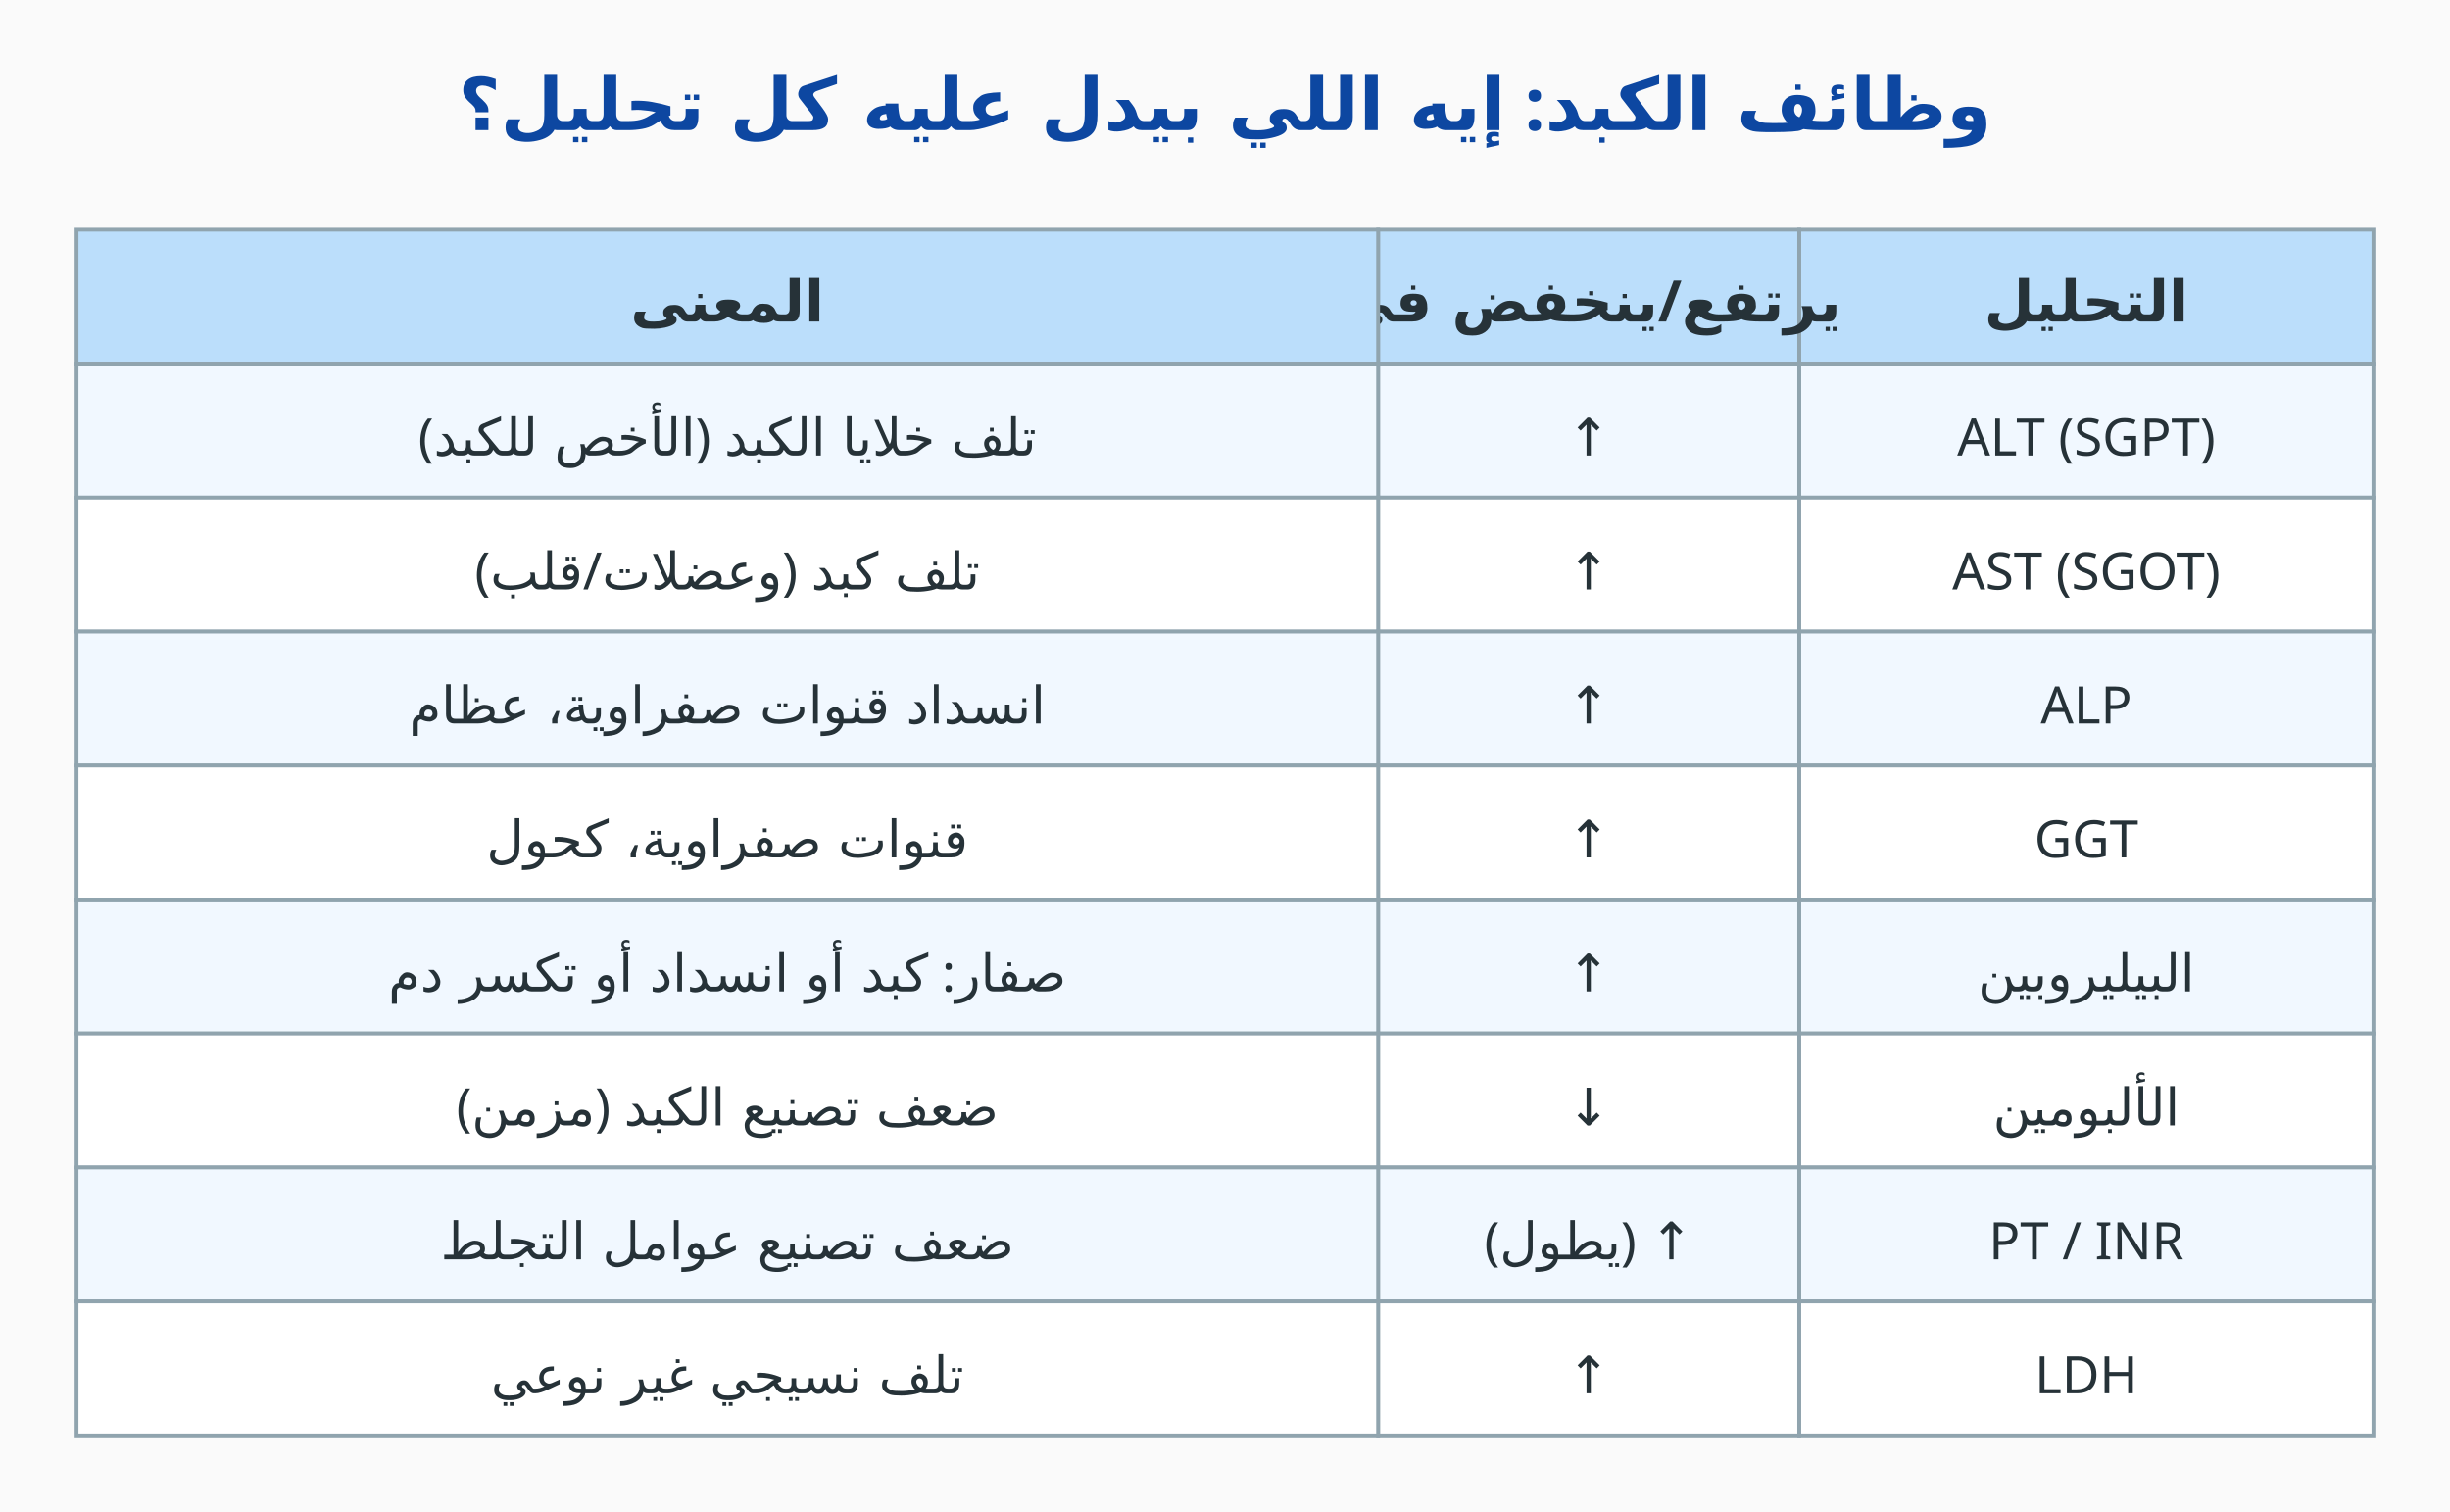
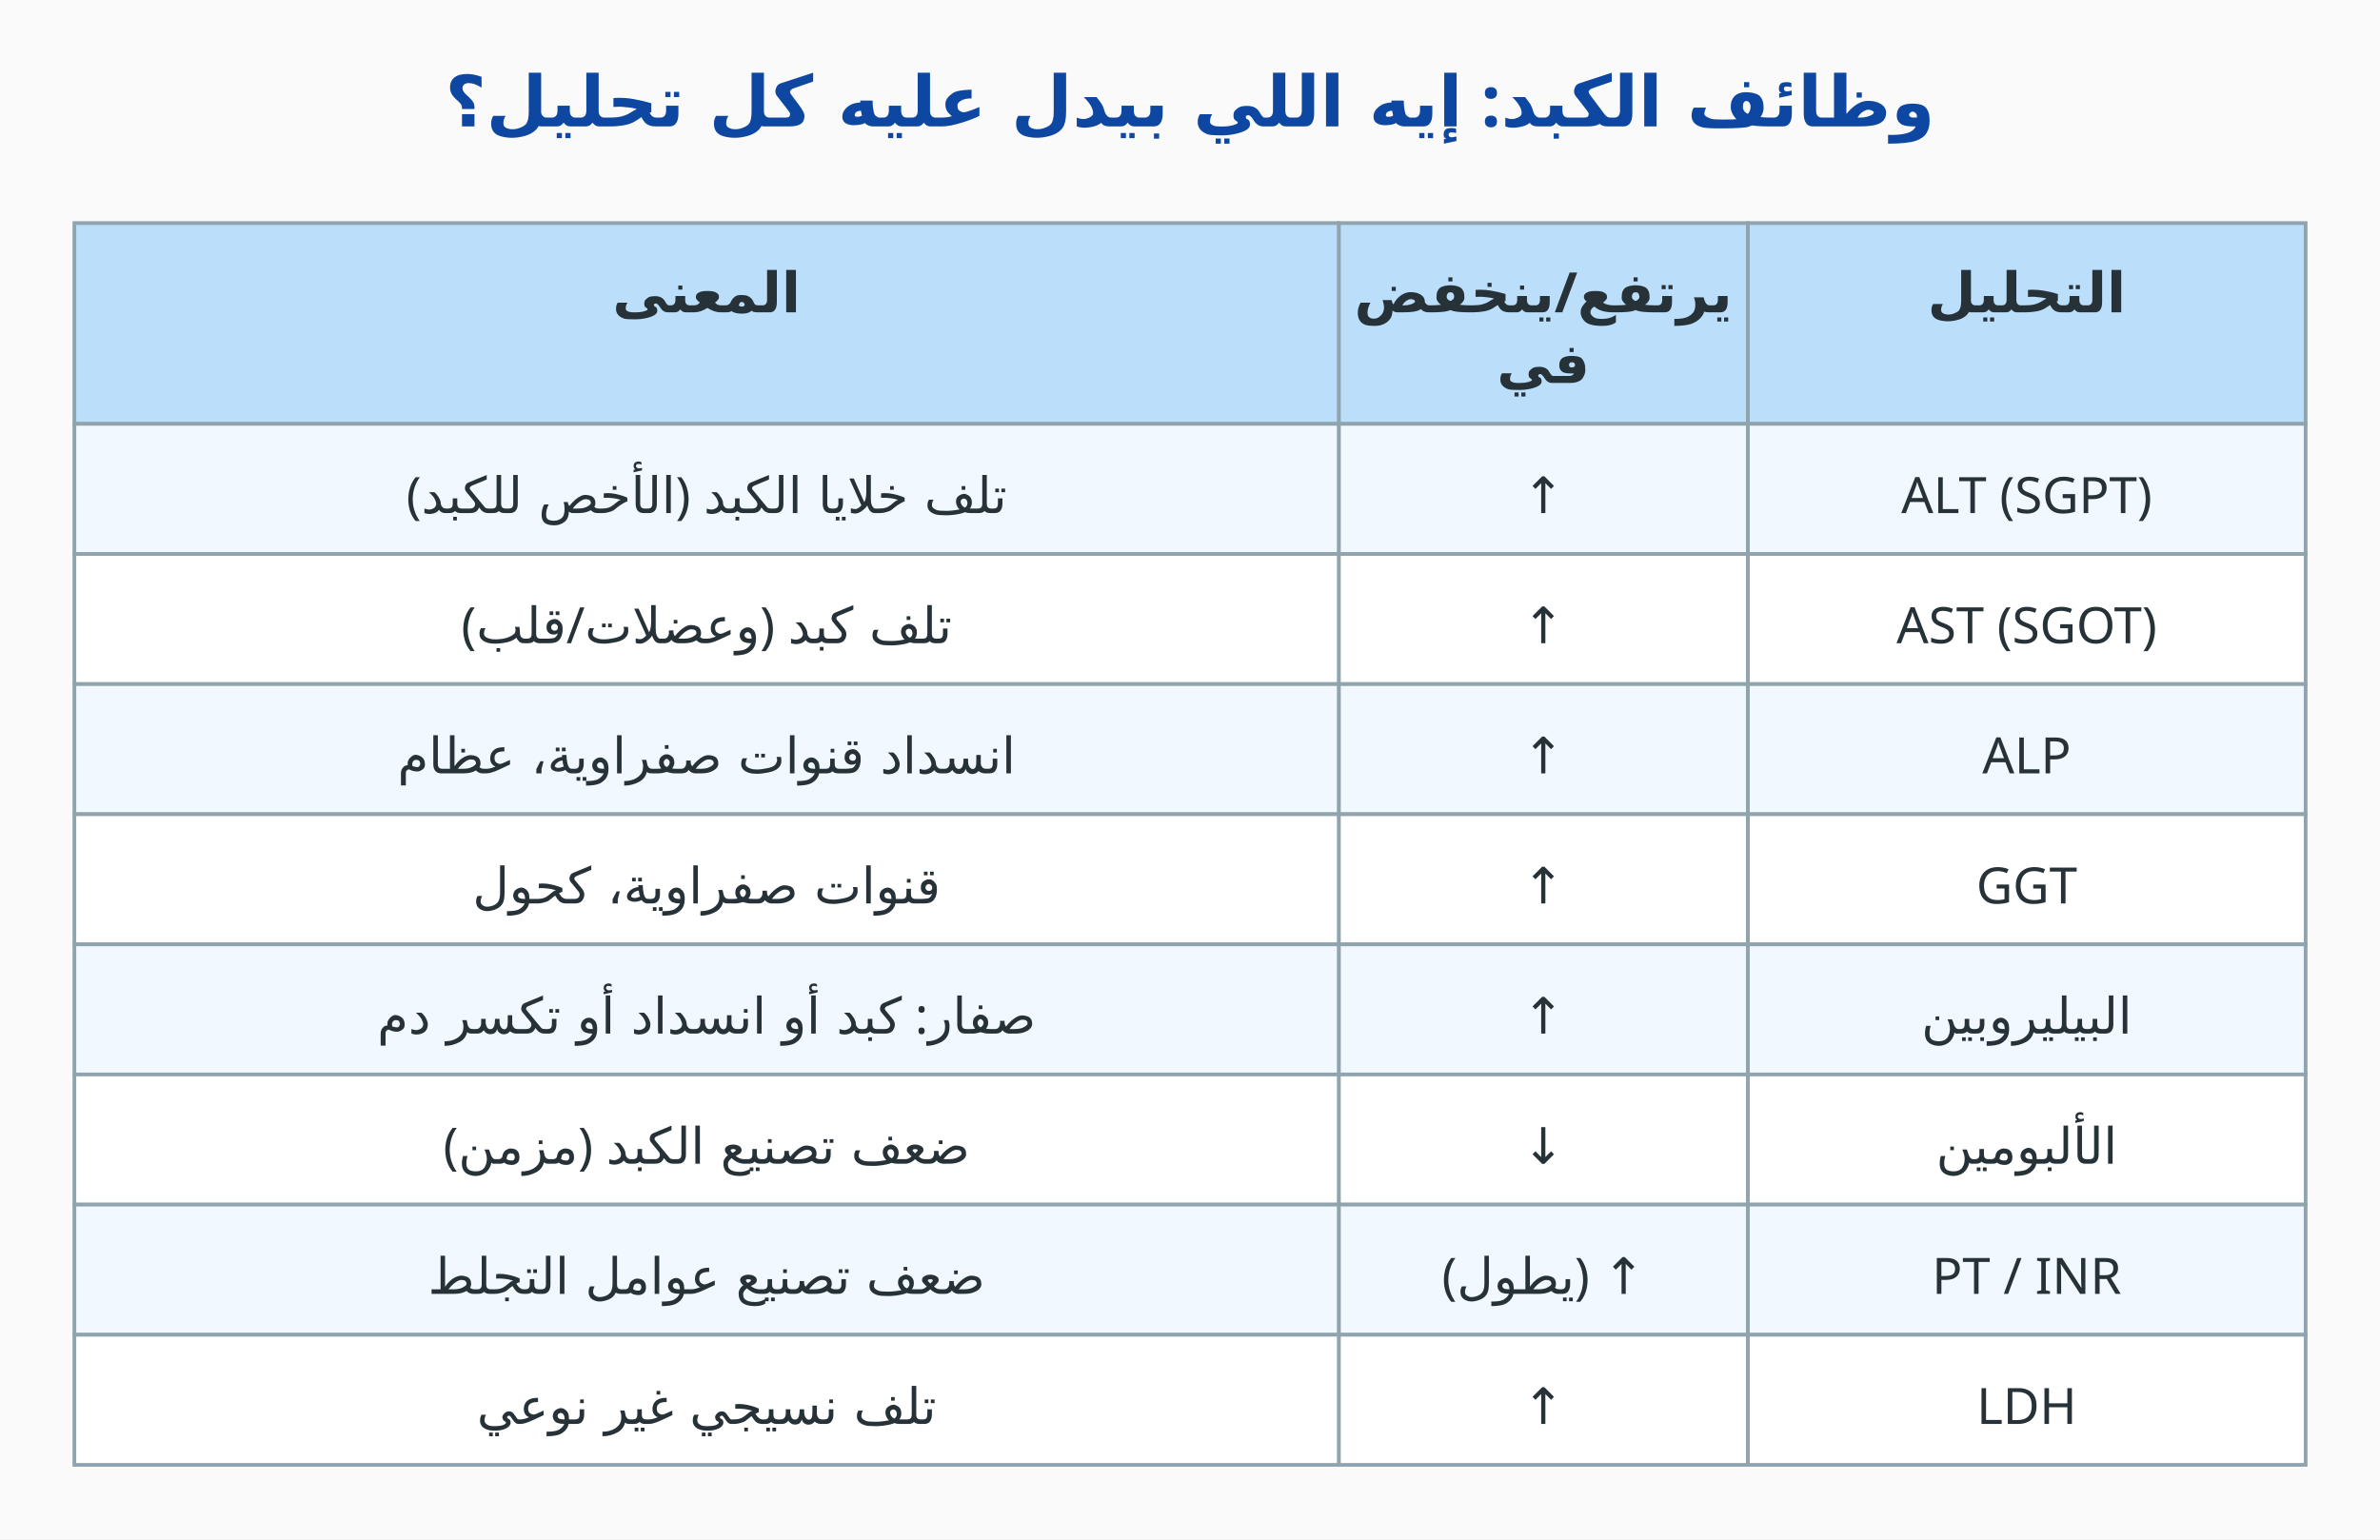
- <svg xmlns="http://www.w3.org/2000/svg" viewBox="0 0 640 395" direction="rtl" font-family="Cairo, Tahoma, sans-serif">
-   <rect width="640" height="395" fill="#fafafa" />
+ <svg xmlns="http://www.w3.org/2000/svg" viewBox="0 0 640 414" direction="rtl" font-family="Cairo, Tahoma, sans-serif">
+   <rect width="640" height="414" fill="#fafafa" />
  <text x="320" y="34" text-anchor="middle" font-size="19" font-weight="700" fill="#0d47a1">وظائف الكبد: إيه اللي بيدل عليه كل تحليل؟</text>
-   <rect x="470" y="60" width="150" height="35" fill="#bbdefb" stroke="#90a4ae" />
+   <rect x="470" y="60" width="150" height="54" fill="#bbdefb" stroke="#90a4ae" />
  <text x="545" y="84" text-anchor="middle" font-size="15" font-weight="700" fill="#263238">التحليل</text>
-   <rect x="360" y="60" width="110" height="35" fill="#bbdefb" stroke="#90a4ae" />
-   <text x="415" y="84" text-anchor="middle" font-size="15" font-weight="700" fill="#263238">يرتفع/ينخفض في</text>
-   <rect x="20" y="60" width="340" height="35" fill="#bbdefb" stroke="#90a4ae" />
+   <rect x="360" y="60" width="110" height="54" fill="#bbdefb" stroke="#90a4ae" />
+   <text x="415" y="84" text-anchor="middle" font-size="15" font-weight="700" fill="#263238">يرتفع/ينخفض</text>
+   <text x="415" y="103" text-anchor="middle" font-size="15" font-weight="700" fill="#263238">في</text>
+   <rect x="20" y="60" width="340" height="54" fill="#bbdefb" stroke="#90a4ae" />
  <text x="190" y="84" text-anchor="middle" font-size="15" font-weight="700" fill="#263238">المعنى</text>
-   <rect x="470" y="95" width="150" height="35" fill="#f1f8ff" stroke="#90a4ae" />
-   <text x="545" y="119" text-anchor="middle" font-size="13.5" font-weight="400" fill="#263238">ALT (SGPT)</text>
-   <rect x="360" y="95" width="110" height="35" fill="#f1f8ff" stroke="#90a4ae" />
-   <text x="415" y="119" text-anchor="middle" font-size="13.5" font-weight="400" fill="#263238">↑</text>
-   <rect x="20" y="95" width="340" height="35" fill="#f1f8ff" stroke="#90a4ae" />
-   <text x="190" y="119" text-anchor="middle" font-size="13.5" font-weight="400" fill="#263238">تلف خلايا الكبد (الأخص للكبد)</text>
-   <rect x="470" y="130" width="150" height="35" fill="#ffffff" stroke="#90a4ae" />
-   <text x="545" y="154" text-anchor="middle" font-size="13.5" font-weight="400" fill="#263238">AST (SGOT)</text>
-   <rect x="360" y="130" width="110" height="35" fill="#ffffff" stroke="#90a4ae" />
-   <text x="415" y="154" text-anchor="middle" font-size="13.5" font-weight="400" fill="#263238">↑</text>
-   <rect x="20" y="130" width="340" height="35" fill="#ffffff" stroke="#90a4ae" />
-   <text x="190" y="154" text-anchor="middle" font-size="13.5" font-weight="400" fill="#263238">تلف كبد (وعضلات/قلب)</text>
-   <rect x="470" y="165" width="150" height="35" fill="#f1f8ff" stroke="#90a4ae" />
-   <text x="545" y="189" text-anchor="middle" font-size="13.5" font-weight="400" fill="#263238">ALP</text>
-   <rect x="360" y="165" width="110" height="35" fill="#f1f8ff" stroke="#90a4ae" />
-   <text x="415" y="189" text-anchor="middle" font-size="13.5" font-weight="400" fill="#263238">↑</text>
-   <rect x="20" y="165" width="340" height="35" fill="#f1f8ff" stroke="#90a4ae" />
-   <text x="190" y="189" text-anchor="middle" font-size="13.5" font-weight="400" fill="#263238">انسداد قنوات صفراوية، عظام</text>
-   <rect x="470" y="200" width="150" height="35" fill="#ffffff" stroke="#90a4ae" />
-   <text x="545" y="224" text-anchor="middle" font-size="13.5" font-weight="400" fill="#263238">GGT</text>
-   <rect x="360" y="200" width="110" height="35" fill="#ffffff" stroke="#90a4ae" />
-   <text x="415" y="224" text-anchor="middle" font-size="13.5" font-weight="400" fill="#263238">↑</text>
-   <rect x="20" y="200" width="340" height="35" fill="#ffffff" stroke="#90a4ae" />
-   <text x="190" y="224" text-anchor="middle" font-size="13.5" font-weight="400" fill="#263238">قنوات صفراوية، كحول</text>
-   <rect x="470" y="235" width="150" height="35" fill="#f1f8ff" stroke="#90a4ae" />
-   <text x="545" y="259" text-anchor="middle" font-size="13.5" font-weight="400" fill="#263238">البيليروبين</text>
-   <rect x="360" y="235" width="110" height="35" fill="#f1f8ff" stroke="#90a4ae" />
-   <text x="415" y="259" text-anchor="middle" font-size="13.5" font-weight="400" fill="#263238">↑</text>
-   <rect x="20" y="235" width="340" height="35" fill="#f1f8ff" stroke="#90a4ae" />
-   <text x="190" y="259" text-anchor="middle" font-size="13.5" font-weight="400" fill="#263238">صفار: كبد أو انسداد أو تكسر دم</text>
-   <rect x="470" y="270" width="150" height="35" fill="#ffffff" stroke="#90a4ae" />
-   <text x="545" y="294" text-anchor="middle" font-size="13.5" font-weight="400" fill="#263238">الألبومين</text>
-   <rect x="360" y="270" width="110" height="35" fill="#ffffff" stroke="#90a4ae" />
-   <text x="415" y="294" text-anchor="middle" font-size="13.5" font-weight="400" fill="#263238">↓</text>
-   <rect x="20" y="270" width="340" height="35" fill="#ffffff" stroke="#90a4ae" />
-   <text x="190" y="294" text-anchor="middle" font-size="13.5" font-weight="400" fill="#263238">ضعف تصنيع الكبد (مزمن)</text>
-   <rect x="470" y="305" width="150" height="35" fill="#f1f8ff" stroke="#90a4ae" />
-   <text x="545" y="329" text-anchor="middle" font-size="13.5" font-weight="400" fill="#263238">PT / INR</text>
-   <rect x="360" y="305" width="110" height="35" fill="#f1f8ff" stroke="#90a4ae" />
-   <text x="415" y="329" text-anchor="middle" font-size="13.5" font-weight="400" fill="#263238">↑ (يطول)</text>
-   <rect x="20" y="305" width="340" height="35" fill="#f1f8ff" stroke="#90a4ae" />
-   <text x="190" y="329" text-anchor="middle" font-size="13.5" font-weight="400" fill="#263238">ضعف تصنيع عوامل التجلط</text>
-   <rect x="470" y="340" width="150" height="35" fill="#ffffff" stroke="#90a4ae" />
-   <text x="545" y="364" text-anchor="middle" font-size="13.5" font-weight="400" fill="#263238">LDH</text>
-   <rect x="360" y="340" width="110" height="35" fill="#ffffff" stroke="#90a4ae" />
-   <text x="415" y="364" text-anchor="middle" font-size="13.5" font-weight="400" fill="#263238">↑</text>
-   <rect x="20" y="340" width="340" height="35" fill="#ffffff" stroke="#90a4ae" />
-   <text x="190" y="364" text-anchor="middle" font-size="13.5" font-weight="400" fill="#263238">تلف نسيجي غير نوعي</text>
+   <rect x="470" y="114" width="150" height="35" fill="#f1f8ff" stroke="#90a4ae" />
+   <text x="545" y="138" text-anchor="middle" font-size="13.5" font-weight="400" fill="#263238">ALT (SGPT)</text>
+   <rect x="360" y="114" width="110" height="35" fill="#f1f8ff" stroke="#90a4ae" />
+   <text x="415" y="138" text-anchor="middle" font-size="13.5" font-weight="400" fill="#263238">↑</text>
+   <rect x="20" y="114" width="340" height="35" fill="#f1f8ff" stroke="#90a4ae" />
+   <text x="190" y="138" text-anchor="middle" font-size="13.5" font-weight="400" fill="#263238">تلف خلايا الكبد (الأخص للكبد)</text>
+   <rect x="470" y="149" width="150" height="35" fill="#ffffff" stroke="#90a4ae" />
+   <text x="545" y="173" text-anchor="middle" font-size="13.5" font-weight="400" fill="#263238">AST (SGOT)</text>
+   <rect x="360" y="149" width="110" height="35" fill="#ffffff" stroke="#90a4ae" />
+   <text x="415" y="173" text-anchor="middle" font-size="13.5" font-weight="400" fill="#263238">↑</text>
+   <rect x="20" y="149" width="340" height="35" fill="#ffffff" stroke="#90a4ae" />
+   <text x="190" y="173" text-anchor="middle" font-size="13.5" font-weight="400" fill="#263238">تلف كبد (وعضلات/قلب)</text>
+   <rect x="470" y="184" width="150" height="35" fill="#f1f8ff" stroke="#90a4ae" />
+   <text x="545" y="208" text-anchor="middle" font-size="13.5" font-weight="400" fill="#263238">ALP</text>
+   <rect x="360" y="184" width="110" height="35" fill="#f1f8ff" stroke="#90a4ae" />
+   <text x="415" y="208" text-anchor="middle" font-size="13.5" font-weight="400" fill="#263238">↑</text>
+   <rect x="20" y="184" width="340" height="35" fill="#f1f8ff" stroke="#90a4ae" />
+   <text x="190" y="208" text-anchor="middle" font-size="13.5" font-weight="400" fill="#263238">انسداد قنوات صفراوية، عظام</text>
+   <rect x="470" y="219" width="150" height="35" fill="#ffffff" stroke="#90a4ae" />
+   <text x="545" y="243" text-anchor="middle" font-size="13.5" font-weight="400" fill="#263238">GGT</text>
+   <rect x="360" y="219" width="110" height="35" fill="#ffffff" stroke="#90a4ae" />
+   <text x="415" y="243" text-anchor="middle" font-size="13.5" font-weight="400" fill="#263238">↑</text>
+   <rect x="20" y="219" width="340" height="35" fill="#ffffff" stroke="#90a4ae" />
+   <text x="190" y="243" text-anchor="middle" font-size="13.5" font-weight="400" fill="#263238">قنوات صفراوية، كحول</text>
+   <rect x="470" y="254" width="150" height="35" fill="#f1f8ff" stroke="#90a4ae" />
+   <text x="545" y="278" text-anchor="middle" font-size="13.5" font-weight="400" fill="#263238">البيليروبين</text>
+   <rect x="360" y="254" width="110" height="35" fill="#f1f8ff" stroke="#90a4ae" />
+   <text x="415" y="278" text-anchor="middle" font-size="13.5" font-weight="400" fill="#263238">↑</text>
+   <rect x="20" y="254" width="340" height="35" fill="#f1f8ff" stroke="#90a4ae" />
+   <text x="190" y="278" text-anchor="middle" font-size="13.5" font-weight="400" fill="#263238">صفار: كبد أو انسداد أو تكسر دم</text>
+   <rect x="470" y="289" width="150" height="35" fill="#ffffff" stroke="#90a4ae" />
+   <text x="545" y="313" text-anchor="middle" font-size="13.5" font-weight="400" fill="#263238">الألبومين</text>
+   <rect x="360" y="289" width="110" height="35" fill="#ffffff" stroke="#90a4ae" />
+   <text x="415" y="313" text-anchor="middle" font-size="13.5" font-weight="400" fill="#263238">↓</text>
+   <rect x="20" y="289" width="340" height="35" fill="#ffffff" stroke="#90a4ae" />
+   <text x="190" y="313" text-anchor="middle" font-size="13.5" font-weight="400" fill="#263238">ضعف تصنيع الكبد (مزمن)</text>
+   <rect x="470" y="324" width="150" height="35" fill="#f1f8ff" stroke="#90a4ae" />
+   <text x="545" y="348" text-anchor="middle" font-size="13.5" font-weight="400" fill="#263238">PT / INR</text>
+   <rect x="360" y="324" width="110" height="35" fill="#f1f8ff" stroke="#90a4ae" />
+   <text x="415" y="348" text-anchor="middle" font-size="13.5" font-weight="400" fill="#263238">↑ (يطول)</text>
+   <rect x="20" y="324" width="340" height="35" fill="#f1f8ff" stroke="#90a4ae" />
+   <text x="190" y="348" text-anchor="middle" font-size="13.5" font-weight="400" fill="#263238">ضعف تصنيع عوامل التجلط</text>
+   <rect x="470" y="359" width="150" height="35" fill="#ffffff" stroke="#90a4ae" />
+   <text x="545" y="383" text-anchor="middle" font-size="13.5" font-weight="400" fill="#263238">LDH</text>
+   <rect x="360" y="359" width="110" height="35" fill="#ffffff" stroke="#90a4ae" />
+   <text x="415" y="383" text-anchor="middle" font-size="13.5" font-weight="400" fill="#263238">↑</text>
+   <rect x="20" y="359" width="340" height="35" fill="#ffffff" stroke="#90a4ae" />
+   <text x="190" y="383" text-anchor="middle" font-size="13.5" font-weight="400" fill="#263238">تلف نسيجي غير نوعي</text>
</svg>
